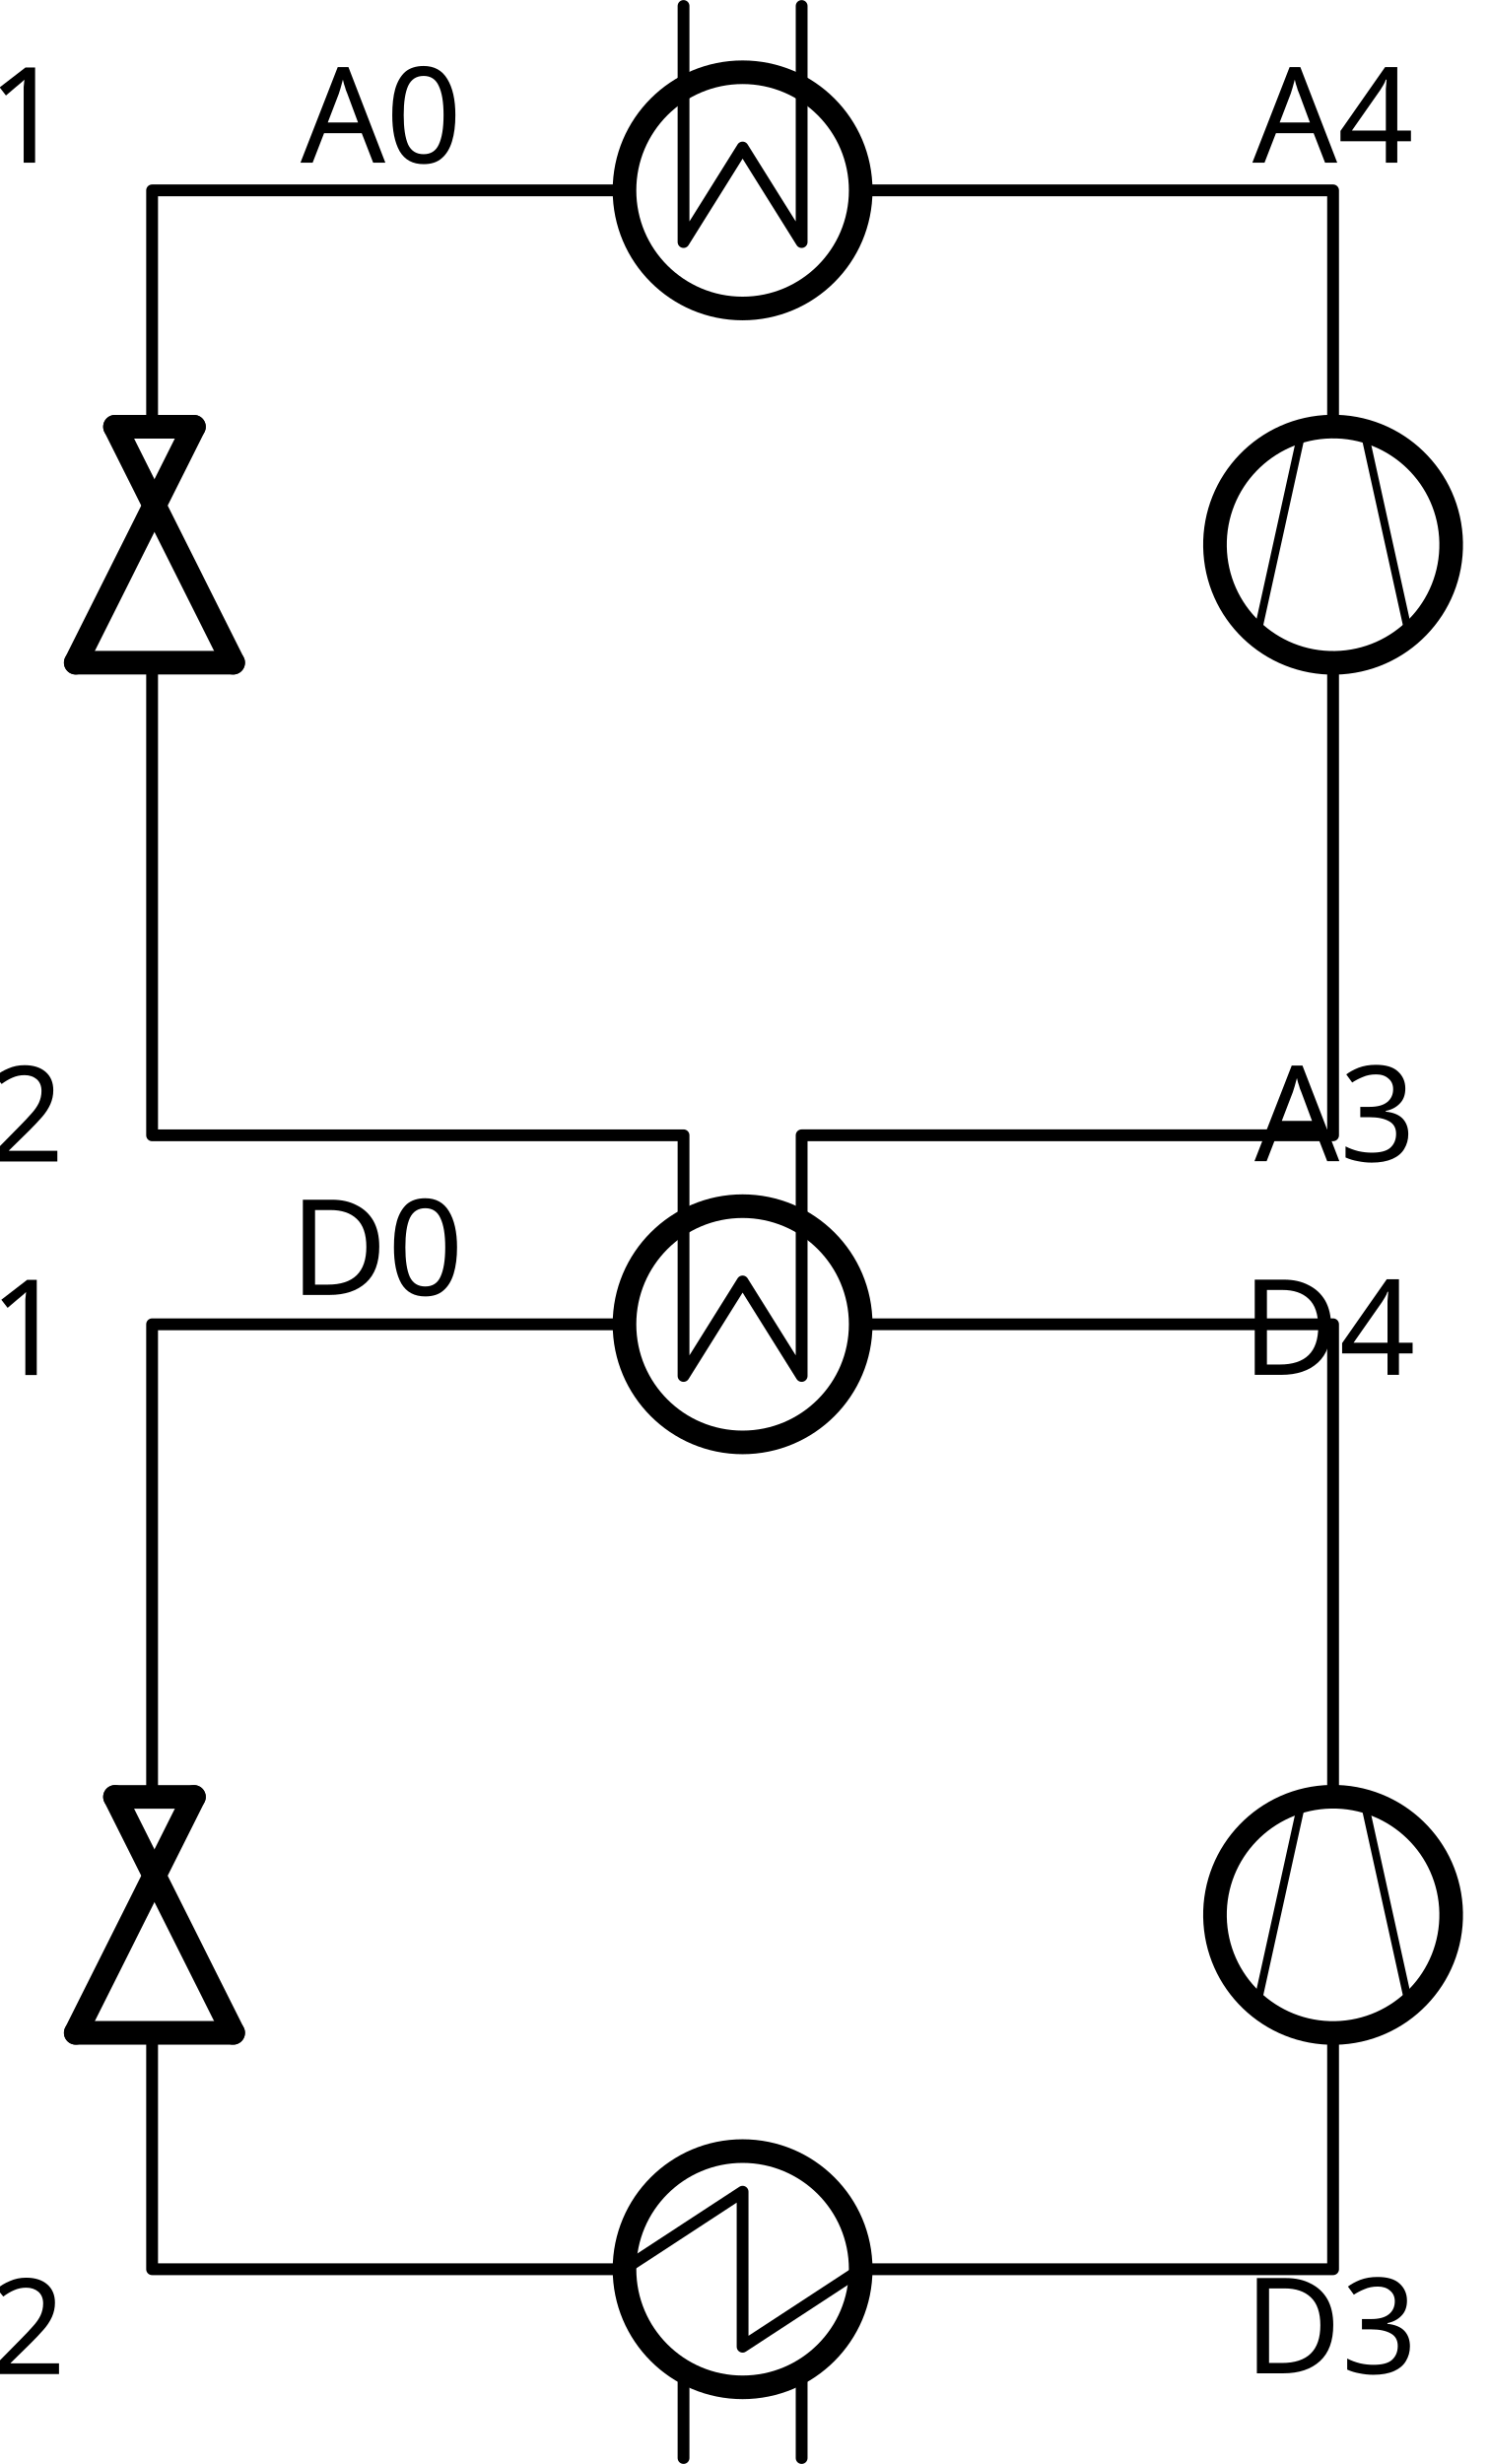
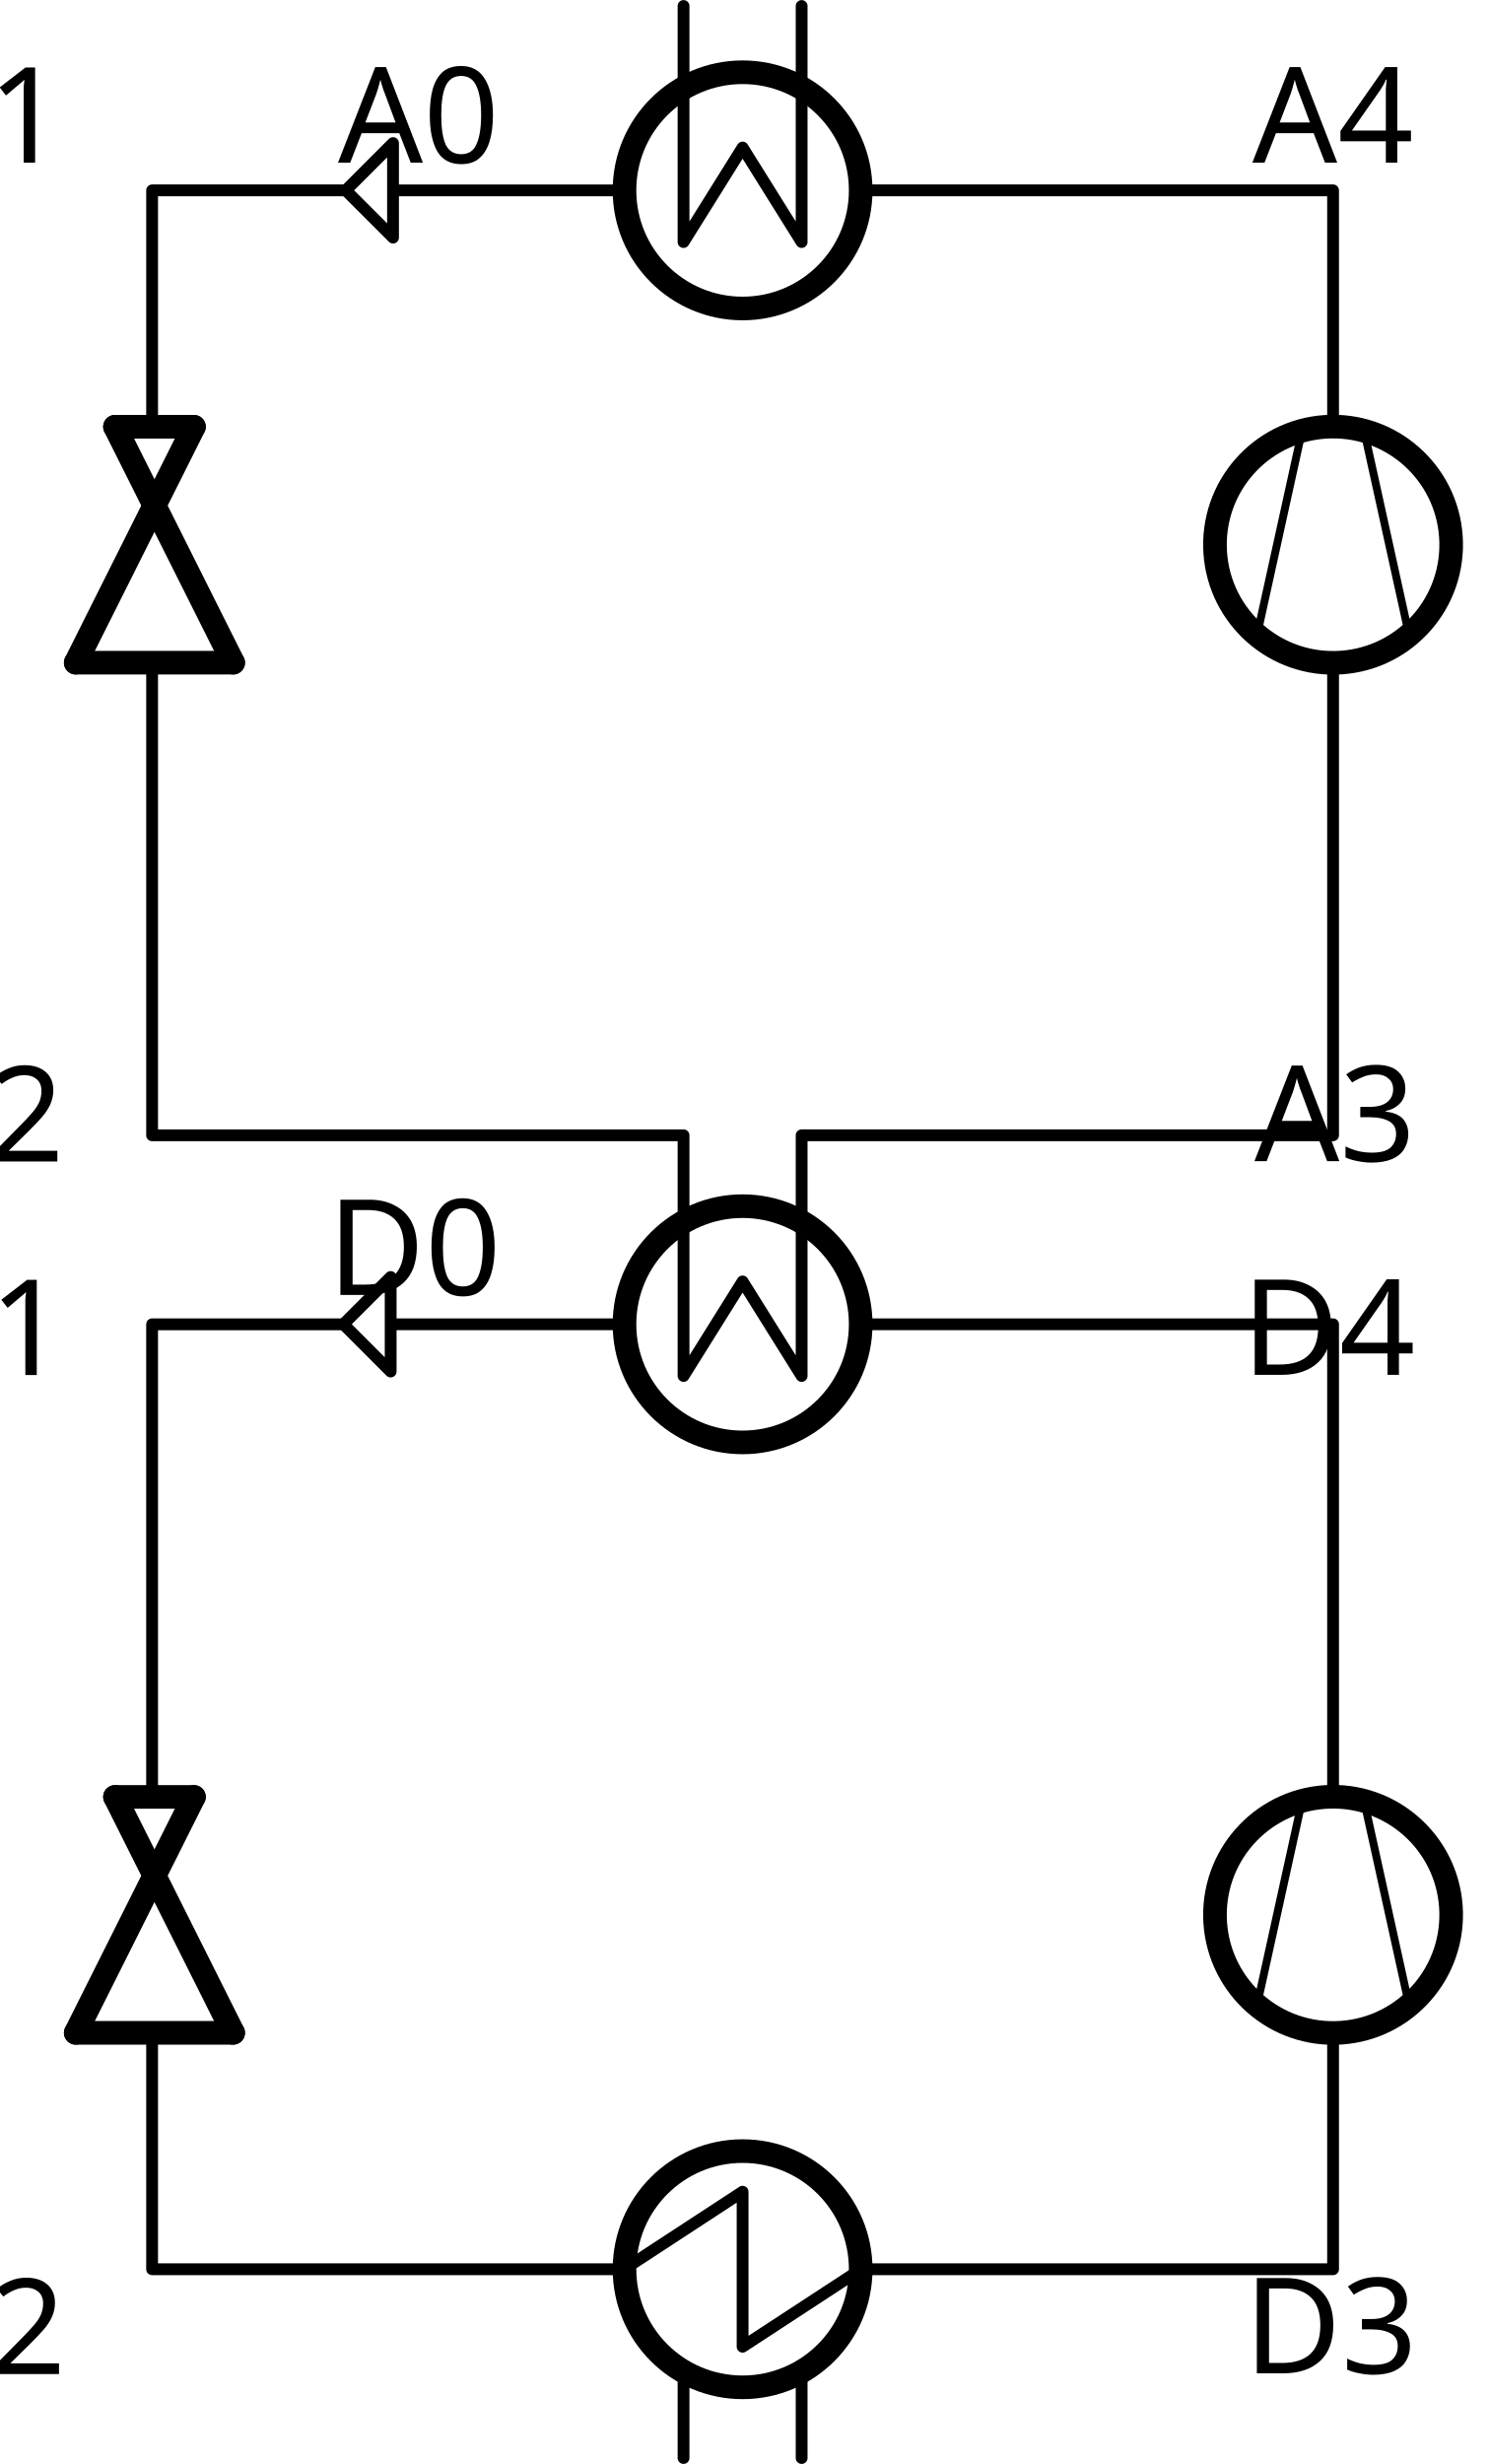
<svg xmlns="http://www.w3.org/2000/svg" width="63.005mm" height="104.304mm" viewBox="0 0 63.005 104.304" version="1.1" id="svg8">
  <defs id="defs2">
    </defs>
  <g id="layer1" transform="translate(3.439769,-177.9415)">
    <g id="g968" transform="matrix(1.000082,0,0,1.000079,-4.568259,-31.02959)" style="stroke-width:1">
      <path style="fill:none;stroke:#000000;stroke-width:1;stroke-linecap:round;stroke-linejoin:round;stroke-miterlimit:4;stroke-dasharray:none;stroke-opacity:1" d="M 9.339,285.014 H 5.996" id="path824" />
      <path style="fill:none;stroke:#000000;stroke-width:1;stroke-linecap:round;stroke-linejoin:round;stroke-miterlimit:4;stroke-dasharray:none;stroke-opacity:1" d="M 5.996,285.014 11,295" id="path826" />
      <path style="fill:none;stroke:#000000;stroke-width:1;stroke-linecap:round;stroke-linejoin:round;stroke-miterlimit:4;stroke-dasharray:none;stroke-opacity:1" d="M 9.339,285.014 4.335,295" id="path828" />
      <path style="fill:none;stroke:#000000;stroke-width:1;stroke-linecap:round;stroke-linejoin:round;stroke-miterlimit:4;stroke-dasharray:none;stroke-opacity:1" d="M 11,295 H 4.335" id="path830" />
    </g>
    <path style="fill:none;stroke:#000000;stroke-width:0.425;stroke-linecap:butt;stroke-linejoin:round;stroke-miterlimit:4;stroke-dasharray:none;stroke-opacity:1" d="m 20,294 c 0,0 -17,0 -17,0 0,0 0,-8.487 0,-8.487" id="path4534" transform="matrix(1.17648,0,0,1.178272,-0.5294403,-72.41187)" />
    <path transform="matrix(0,-1.178271,1.17648,0,-292.8852,277.5348)" style="fill:none;stroke:#000000;stroke-width:0.425;stroke-linecap:butt;stroke-linejoin:round;stroke-miterlimit:4;stroke-dasharray:none;stroke-opacity:1" d="M 11.487,294 C 11.487,294 3,294 3,294 3,294 3,277 3,277" id="path4534-4" />
    <path transform="rotate(180,28,264)" style="fill:none;stroke:#000000;stroke-width:0.5;stroke-linecap:butt;stroke-linejoin:round;stroke-miterlimit:4;stroke-dasharray:none;stroke-opacity:1" d="m 23,294 c 0,0 -20,0 -20,0 0,0 0,-20 0,-20" id="path4534-0" />
-     <path transform="matrix(0,1.000025,-1.000001,0,297.0002,231.0006)" style="fill:none;stroke:#000000;stroke-width:0.5;stroke-linecap:butt;stroke-linejoin:round;stroke-miterlimit:4;stroke-dasharray:none;stroke-opacity:1" d="M 23,294 C 23,294 3,294 3,294 c 0,0 0,-20 0,-20" id="path4534-09" />
+     <path transform="matrix(0,1.000025,-1.000001,0,297.0002,231.0006)" style="fill:none;stroke:#000000;stroke-width:0.5;stroke-linecap:butt;stroke-linejoin:round;stroke-miterlimit:4;stroke-dasharray:none;stroke-opacity:1" d="M 23,294 C 23,294 3,294 3,294 c 0,0 0,-8.2 0,-8.2" id="path4534-09" />
    <g id="g1471" transform="rotate(180,17,282.5)">
      <g transform="translate(-14.00627,14.0162)" id="g1443">
        <circle id="path5185-6-2-17-8" style="fill:none;stroke:#000000;stroke-width:1;stroke-linecap:round;stroke-linejoin:round;stroke-miterlimit:4;stroke-dasharray:none" cx="276.984" cy="-20.006" transform="rotate(90)" r="5" />
        <path id="path2736-7-4-6-1-7-7" style="fill:none;stroke:#000000;stroke-width:0.5;stroke-linecap:round;stroke-linejoin:round;stroke-miterlimit:4;stroke-dasharray:none" d="m 14.989,276.984 5.017,-3.281 v 6.561 l 5.017,-3.28" />
      </g>
      <path transform="matrix(0.9980036,0,0,0.9980036,0.00698734,0.5729289)" id="path1366" d="m 3.5,286.5 c 0,0 0,-3.5 0,-3.5" style="fill:none;stroke:#000000;stroke-width:0.501;stroke-linecap:round;stroke-linejoin:round;stroke-miterlimit:4;stroke-dasharray:none;stroke-opacity:1" />
      <path transform="matrix(0.9980036,0,0,0.9980036,5.007013,0.573481)" id="path1366-7" d="m 3.5,286.5 c 0,0 0,-3.5 0,-3.5" style="fill:none;stroke:#000000;stroke-width:0.501;stroke-linecap:round;stroke-linejoin:round;stroke-miterlimit:4;stroke-dasharray:none;stroke-opacity:1" />
    </g>
    <g transform="matrix(0.9970781,0,0,0.9970781,32.56326,-30.1594)" id="g1037-4" style="stroke-width:1.003">
      <ellipse transform="rotate(88.97039)" cy="-15.282" cx="290.328" id="path4405-2-2-1-6-2-8-11" style="color:#000000;clip-rule:nonzero;display:inline;overflow:visible;visibility:visible;isolation:auto;mix-blend-mode:normal;color-interpolation:sRGB;color-interpolation-filters:linearRGB;solid-color:#000000;solid-opacity:1;fill:none;fill-opacity:0.667;fill-rule:nonzero;stroke:#000000;stroke-width:1.003;stroke-linecap:round;stroke-linejoin:round;stroke-miterlimit:4;stroke-dasharray:none;stroke-dashoffset:0;stroke-opacity:1;color-rendering:auto;image-rendering:auto;shape-rendering:auto;text-rendering:auto;enable-background:accumulate" ry="5.015" rx="5.015" />
      <path id="path4587-8-94-9-1-2-10" d="m 17.205,294.132 1.959,-8.892" style="fill:none;fill-rule:evenodd;stroke:#000000;stroke-width:0.334;stroke-linecap:round;stroke-linejoin:round;stroke-miterlimit:4;stroke-dasharray:none;stroke-opacity:1" />
      <path style="fill:none;fill-rule:evenodd;stroke:#000000;stroke-width:0.334;stroke-linecap:round;stroke-linejoin:round;stroke-miterlimit:4;stroke-dasharray:none;stroke-opacity:1" d="m 23.788,294.132 -1.959,-8.892" id="path4587-8-94-9-1-9-2-4" />
    </g>
    <g id="g1439" transform="translate(7.3,-57.11292)">
      <circle r="5" transform="rotate(90)" cy="-20.7" cx="291.113" style="fill:none;stroke:#000000;stroke-width:1;stroke-linecap:round;stroke-linejoin:round;stroke-miterlimit:4;stroke-dasharray:none" id="path5185-8-6-5-2-6" />
      <path id="path1362-9" d="m 3.5,286.5 c 0,0 0,6.5 0,6.5 0,0 2.5,-4 2.5,-4 0,0 2.5,4 2.5,4 0,0 0,-6.5 0,-6.5" style="fill:none;stroke:#000000;stroke-width:0.5;stroke-linecap:round;stroke-linejoin:round;stroke-miterlimit:4;stroke-dasharray:none;stroke-opacity:1" transform="translate(14.7,0.3000017)" />
      <path transform="matrix(0.9980036,0,0,0.9980036,14.70699,0.8729317)" id="path1366-8" d="m 3.5,286.5 c 0,0 -2e-7,-3.695 -2e-7,-3.695 0,0 -22.545,-1e-5 -22.545,-1e-5 0,0 0,-20.04 0,-20.04" style="fill:none;stroke:#000000;stroke-width:0.501;stroke-linecap:butt;stroke-linejoin:round;stroke-miterlimit:4;stroke-dasharray:none;stroke-opacity:1" />
      <path transform="matrix(0.9980036,0,0,0.9980036,19.70701,0.8734917)" id="path1366-7-1" d="m 3.5,286.5 c 0,0 -1.25e-5,-3.696 -1.25e-5,-3.696 0,0 22.545,-10e-6 22.545,-10e-6 0,0 0,-20.04 0,-20.04" style="fill:none;stroke:#000000;stroke-width:0.501;stroke-linecap:butt;stroke-linejoin:round;stroke-miterlimit:4;stroke-dasharray:none;stroke-opacity:1" />
    </g>
    <g id="g968-8" transform="matrix(1.000082,0,0,1.000079,-4.568259,-89.02959)" style="stroke-width:1">
      <path style="fill:none;stroke:#000000;stroke-width:1;stroke-linecap:round;stroke-linejoin:round;stroke-miterlimit:4;stroke-dasharray:none;stroke-opacity:1" d="M 9.339,285.014 H 5.996" id="path824-2" />
      <path style="fill:none;stroke:#000000;stroke-width:1;stroke-linecap:round;stroke-linejoin:round;stroke-miterlimit:4;stroke-dasharray:none;stroke-opacity:1" d="M 5.996,285.014 11,295" id="path826-5" />
      <path style="fill:none;stroke:#000000;stroke-width:1;stroke-linecap:round;stroke-linejoin:round;stroke-miterlimit:4;stroke-dasharray:none;stroke-opacity:1" d="M 9.339,285.014 4.335,295" id="path828-2" />
      <path style="fill:none;stroke:#000000;stroke-width:1;stroke-linecap:round;stroke-linejoin:round;stroke-miterlimit:4;stroke-dasharray:none;stroke-opacity:1" d="M 11,295 H 4.335" id="path830-4" />
    </g>
    <path transform="rotate(180,28,240)" style="fill:none;stroke:#000000;stroke-width:0.5;stroke-linecap:butt;stroke-linejoin:round;stroke-miterlimit:4;stroke-dasharray:none;stroke-opacity:1" d="m 23,294 c 0,0 -20,0 -20,0 0,0 0,-10 0,-10" id="path4534-0-2" />
-     <path transform="matrix(0,1.000085,-1,0,297.0001,182.9998)" style="fill:none;stroke:#000000;stroke-width:0.5;stroke-linecap:butt;stroke-linejoin:round;stroke-miterlimit:4;stroke-dasharray:none;stroke-opacity:1" d="M 12.999,294 C 12.999,294 3,294 3,294 3,294 3,274 3,274" id="path4534-09-7" />
+     <path transform="matrix(0,1.000085,-1,0,297.0001,182.9998)" style="fill:none;stroke:#000000;stroke-width:0.5;stroke-linecap:butt;stroke-linejoin:round;stroke-miterlimit:4;stroke-dasharray:none;stroke-opacity:1" d="m 12.999,294 c 0,0 -9.999,0 -9.999,0 0,0 0,-8.3 0,-8.3" id="path4534-09-7" />
    <g transform="matrix(0.9970781,0,0,0.9970781,32.56326,-88.15941)" id="g1037-4-5" style="stroke-width:1.003">
      <ellipse transform="rotate(88.97039)" cy="-15.282" cx="290.328" id="path4405-2-2-1-6-2-8-11-4" style="color:#000000;clip-rule:nonzero;display:inline;overflow:visible;visibility:visible;isolation:auto;mix-blend-mode:normal;color-interpolation:sRGB;color-interpolation-filters:linearRGB;solid-color:#000000;solid-opacity:1;fill:none;fill-opacity:0.667;fill-rule:nonzero;stroke:#000000;stroke-width:1.003;stroke-linecap:round;stroke-linejoin:round;stroke-miterlimit:4;stroke-dasharray:none;stroke-dashoffset:0;stroke-opacity:1;color-rendering:auto;image-rendering:auto;shape-rendering:auto;text-rendering:auto;enable-background:accumulate" ry="5.015" rx="5.015" />
      <path id="path4587-8-94-9-1-2-10-7" d="m 17.205,294.132 1.959,-8.892" style="fill:none;fill-rule:evenodd;stroke:#000000;stroke-width:0.334;stroke-linecap:round;stroke-linejoin:round;stroke-miterlimit:4;stroke-dasharray:none;stroke-opacity:1" />
      <path style="fill:none;fill-rule:evenodd;stroke:#000000;stroke-width:0.334;stroke-linecap:round;stroke-linejoin:round;stroke-miterlimit:4;stroke-dasharray:none;stroke-opacity:1" d="m 23.788,294.132 -1.959,-8.892" id="path4587-8-94-9-1-9-2-4-2" />
    </g>
    <g id="g1439-0" transform="translate(7.299999,-105.1129)">
      <circle r="5" transform="rotate(90)" cy="-20.7" cx="291.113" style="fill:none;stroke:#000000;stroke-width:1;stroke-linecap:round;stroke-linejoin:round;stroke-miterlimit:4;stroke-dasharray:none" id="path5185-8-6-5-2-6-7" />
      <path id="path1362-9-4" d="m 3.5,286.5 c 0,0 0,6.5 0,6.5 0,0 2.5,-4 2.5,-4 0,0 2.5,4 2.5,4 0,0 0,-6.5 0,-6.5" style="fill:none;stroke:#000000;stroke-width:0.5;stroke-linecap:round;stroke-linejoin:round;stroke-miterlimit:4;stroke-dasharray:none;stroke-opacity:1" transform="translate(14.7,0.3000017)" />
      <path transform="matrix(0.9980036,0,0,0.9980036,14.70699,0.8729317)" id="path1366-8-1" d="m 3.5,286.5 c 0,0 0,-3.5 0,-3.5" style="fill:none;stroke:#000000;stroke-width:0.501;stroke-linecap:round;stroke-linejoin:round;stroke-miterlimit:4;stroke-dasharray:none;stroke-opacity:1" />
      <path transform="matrix(0.9980036,0,0,0.9980036,19.70701,0.8734917)" id="path1366-7-1-2" d="m 3.5,286.5 c 0,0 0,-3.5 0,-3.5" style="fill:none;stroke:#000000;stroke-width:0.501;stroke-linecap:round;stroke-linejoin:round;stroke-miterlimit:4;stroke-dasharray:none;stroke-opacity:1" />
    </g>
-     <text xml:space="preserve" style="font-style:normal;font-variant:normal;font-weight:normal;font-stretch:normal;font-size:5.644px;line-height:1.25;font-family:Carlito;-inkscape-font-specification:'Carlito, Normal';font-variant-ligatures:normal;font-variant-caps:normal;font-variant-numeric:normal;font-feature-settings:normal;text-align:center;letter-spacing:0px;word-spacing:0px;writing-mode:lr-tb;text-anchor:middle;fill:#000000;fill-opacity:1;stroke:none;stroke-width:0.265" x="16.37" y="184.825" id="text868">
-       <tspan id="tspan866" x="16.37" y="184.825" style="font-style:normal;font-variant:normal;font-weight:normal;font-stretch:normal;font-size:5.644px;font-family:Carlito;-inkscape-font-specification:'Carlito, Normal';font-variant-ligatures:normal;font-variant-caps:normal;font-variant-numeric:normal;font-feature-settings:normal;text-align:center;writing-mode:lr-tb;text-anchor:middle;stroke-width:0.265">A0</tspan>
+     <text xml:space="preserve" style="font-style:normal;font-variant:normal;font-weight:normal;font-stretch:normal;font-size:5.644px;line-height:1.25;font-family:Carlito;-inkscape-font-specification:'Carlito, Normal';font-variant-ligatures:normal;font-variant-caps:normal;font-variant-numeric:normal;font-feature-settings:normal;text-align:center;letter-spacing:0px;word-spacing:0px;writing-mode:lr-tb;text-anchor:middle;fill:#000000;fill-opacity:1;stroke:none;stroke-width:0.265" x="17.958" y="184.825" id="text868">
+       <tspan id="tspan866" x="17.958" y="184.825" style="font-style:normal;font-variant:normal;font-weight:normal;font-stretch:normal;font-size:5.644px;font-family:Carlito;-inkscape-font-specification:'Carlito, Normal';font-variant-ligatures:normal;font-variant-caps:normal;font-variant-numeric:normal;font-feature-settings:normal;text-align:center;writing-mode:lr-tb;text-anchor:middle;stroke-width:0.265">A0</tspan>
    </text>
    <text xml:space="preserve" style="font-style:normal;font-variant:normal;font-weight:normal;font-stretch:normal;font-size:5.644px;line-height:1.25;font-family:Carlito;-inkscape-font-specification:'Carlito, Normal';font-variant-ligatures:normal;font-variant-caps:normal;font-variant-numeric:normal;font-feature-settings:normal;text-align:center;letter-spacing:0px;word-spacing:0px;writing-mode:lr-tb;text-anchor:middle;fill:#000000;fill-opacity:1;stroke:none;stroke-width:0.265" x="-0.471" y="184.83" id="text868-5">
      <tspan id="tspan866-6" x="-0.471" y="184.83" style="font-style:normal;font-variant:normal;font-weight:normal;font-stretch:normal;font-size:5.644px;font-family:Carlito;-inkscape-font-specification:'Carlito, Normal';font-variant-ligatures:normal;font-variant-caps:normal;font-variant-numeric:normal;font-feature-settings:normal;text-align:center;writing-mode:lr-tb;text-anchor:middle;stroke-width:0.265">A1</tspan>
    </text>
    <text xml:space="preserve" style="font-style:normal;font-variant:normal;font-weight:normal;font-stretch:normal;font-size:5.644px;line-height:1.25;font-family:Carlito;-inkscape-font-specification:'Carlito, Normal';font-variant-ligatures:normal;font-variant-caps:normal;font-variant-numeric:normal;font-feature-settings:normal;text-align:center;letter-spacing:0px;word-spacing:0px;writing-mode:lr-tb;text-anchor:middle;fill:#000000;fill-opacity:1;stroke:none;stroke-width:0.265" x="-0.467" y="227.113" id="text868-5-1">
      <tspan id="tspan866-6-9" x="-0.467" y="227.113" style="font-style:normal;font-variant:normal;font-weight:normal;font-stretch:normal;font-size:5.644px;font-family:Carlito;-inkscape-font-specification:'Carlito, Normal';font-variant-ligatures:normal;font-variant-caps:normal;font-variant-numeric:normal;font-feature-settings:normal;text-align:center;writing-mode:lr-tb;text-anchor:middle;stroke-width:0.265">A2</tspan>
    </text>
    <text xml:space="preserve" style="font-style:normal;font-variant:normal;font-weight:normal;font-stretch:normal;font-size:5.644px;line-height:1.25;font-family:Carlito;-inkscape-font-specification:'Carlito, Normal';font-variant-ligatures:normal;font-variant-caps:normal;font-variant-numeric:normal;font-feature-settings:normal;text-align:center;letter-spacing:0px;word-spacing:0px;writing-mode:lr-tb;text-anchor:middle;fill:#000000;fill-opacity:1;stroke:none;stroke-width:0.265" x="56.758" y="227.095" id="text868-5-2">
      <tspan id="tspan866-6-8" x="56.758" y="227.095" style="font-style:normal;font-variant:normal;font-weight:normal;font-stretch:normal;font-size:5.644px;font-family:Carlito;-inkscape-font-specification:'Carlito, Normal';font-variant-ligatures:normal;font-variant-caps:normal;font-variant-numeric:normal;font-feature-settings:normal;text-align:center;writing-mode:lr-tb;text-anchor:middle;stroke-width:0.265">A3</tspan>
    </text>
    <text xml:space="preserve" style="font-style:normal;font-variant:normal;font-weight:normal;font-stretch:normal;font-size:5.644px;line-height:1.25;font-family:Carlito;-inkscape-font-specification:'Carlito, Normal';font-variant-ligatures:normal;font-variant-caps:normal;font-variant-numeric:normal;font-feature-settings:normal;text-align:center;letter-spacing:0px;word-spacing:0px;writing-mode:lr-tb;text-anchor:middle;fill:#000000;fill-opacity:1;stroke:none;stroke-width:0.265" x="56.668" y="184.83" id="text868-5-18">
      <tspan id="tspan866-6-2" x="56.668" y="184.83" style="font-style:normal;font-variant:normal;font-weight:normal;font-stretch:normal;font-size:5.644px;font-family:Carlito;-inkscape-font-specification:'Carlito, Normal';font-variant-ligatures:normal;font-variant-caps:normal;font-variant-numeric:normal;font-feature-settings:normal;text-align:center;writing-mode:lr-tb;text-anchor:middle;stroke-width:0.265">A4</tspan>
    </text>
    <text xml:space="preserve" style="font-style:normal;font-variant:normal;font-weight:normal;font-stretch:normal;font-size:5.644px;line-height:1.25;font-family:Carlito;-inkscape-font-specification:'Carlito, Normal';font-variant-ligatures:normal;font-variant-caps:normal;font-variant-numeric:normal;font-feature-settings:normal;text-align:center;letter-spacing:0px;word-spacing:0px;writing-mode:lr-tb;text-anchor:middle;fill:#000000;fill-opacity:1;stroke:none;stroke-width:0.265" x="-0.66" y="236.151" id="text868-5-4">
      <tspan id="tspan866-6-99" x="-0.66" y="236.151" style="font-style:normal;font-variant:normal;font-weight:normal;font-stretch:normal;font-size:5.644px;font-family:Carlito;-inkscape-font-specification:'Carlito, Normal';font-variant-ligatures:normal;font-variant-caps:normal;font-variant-numeric:normal;font-feature-settings:normal;text-align:center;writing-mode:lr-tb;text-anchor:middle;stroke-width:0.265">D1</tspan>
    </text>
    <text xml:space="preserve" style="font-style:normal;font-variant:normal;font-weight:normal;font-stretch:normal;font-size:5.644px;line-height:1.25;font-family:Carlito;-inkscape-font-specification:'Carlito, Normal';font-variant-ligatures:normal;font-variant-caps:normal;font-variant-numeric:normal;font-feature-settings:normal;text-align:center;letter-spacing:0px;word-spacing:0px;writing-mode:lr-tb;text-anchor:middle;fill:#000000;fill-opacity:1;stroke:none;stroke-width:0.265" x="-0.656" y="278.434" id="text868-5-1-7">
      <tspan id="tspan866-6-9-3" x="-0.656" y="278.434" style="font-style:normal;font-variant:normal;font-weight:normal;font-stretch:normal;font-size:5.644px;font-family:Carlito;-inkscape-font-specification:'Carlito, Normal';font-variant-ligatures:normal;font-variant-caps:normal;font-variant-numeric:normal;font-feature-settings:normal;text-align:center;writing-mode:lr-tb;text-anchor:middle;stroke-width:0.265">D2</tspan>
    </text>
    <text xml:space="preserve" style="font-style:normal;font-variant:normal;font-weight:normal;font-stretch:normal;font-size:5.644px;line-height:1.25;font-family:Carlito;-inkscape-font-specification:'Carlito, Normal';font-variant-ligatures:normal;font-variant-caps:normal;font-variant-numeric:normal;font-feature-settings:normal;text-align:center;letter-spacing:0px;word-spacing:0px;writing-mode:lr-tb;text-anchor:middle;fill:#000000;fill-opacity:1;stroke:none;stroke-width:0.265" x="56.479" y="236.139" id="text868-5-4-9">
      <tspan id="tspan866-6-99-0" x="56.479" y="236.139" style="font-style:normal;font-variant:normal;font-weight:normal;font-stretch:normal;font-size:5.644px;font-family:Carlito;-inkscape-font-specification:'Carlito, Normal';font-variant-ligatures:normal;font-variant-caps:normal;font-variant-numeric:normal;font-feature-settings:normal;text-align:center;writing-mode:lr-tb;text-anchor:middle;stroke-width:0.265">D4</tspan>
    </text>
    <text xml:space="preserve" style="font-style:normal;font-variant:normal;font-weight:normal;font-stretch:normal;font-size:5.644px;line-height:1.25;font-family:Carlito;-inkscape-font-specification:'Carlito, Normal';font-variant-ligatures:normal;font-variant-caps:normal;font-variant-numeric:normal;font-feature-settings:normal;text-align:center;letter-spacing:0px;word-spacing:0px;writing-mode:lr-tb;text-anchor:middle;fill:#000000;fill-opacity:1;stroke:none;stroke-width:0.265" x="56.569" y="278.408" id="text868-5-4-99">
      <tspan id="tspan866-6-99-07" x="56.569" y="278.408" style="font-style:normal;font-variant:normal;font-weight:normal;font-stretch:normal;font-size:5.644px;font-family:Carlito;-inkscape-font-specification:'Carlito, Normal';font-variant-ligatures:normal;font-variant-caps:normal;font-variant-numeric:normal;font-feature-settings:normal;text-align:center;writing-mode:lr-tb;text-anchor:middle;stroke-width:0.265">D3</tspan>
    </text>
-     <text xml:space="preserve" style="font-style:normal;font-variant:normal;font-weight:normal;font-stretch:normal;font-size:5.644px;line-height:1.25;font-family:Carlito;-inkscape-font-specification:'Carlito, Normal';font-variant-ligatures:normal;font-variant-caps:normal;font-variant-numeric:normal;font-feature-settings:normal;text-align:center;letter-spacing:0px;word-spacing:0px;writing-mode:lr-tb;text-anchor:middle;fill:#000000;fill-opacity:1;stroke:none;stroke-width:0.265" x="16.181" y="232.755" id="text868-2">
-       <tspan id="tspan866-1" x="16.181" y="232.755" style="font-style:normal;font-variant:normal;font-weight:normal;font-stretch:normal;font-size:5.644px;font-family:Carlito;-inkscape-font-specification:'Carlito, Normal';font-variant-ligatures:normal;font-variant-caps:normal;font-variant-numeric:normal;font-feature-settings:normal;text-align:center;writing-mode:lr-tb;text-anchor:middle;stroke-width:0.265">D0</tspan>
+     <text xml:space="preserve" style="font-style:normal;font-variant:normal;font-weight:normal;font-stretch:normal;font-size:5.644px;line-height:1.25;font-family:Carlito;-inkscape-font-specification:'Carlito, Normal';font-variant-ligatures:normal;font-variant-caps:normal;font-variant-numeric:normal;font-feature-settings:normal;text-align:center;letter-spacing:0px;word-spacing:0px;writing-mode:lr-tb;text-anchor:middle;fill:#000000;fill-opacity:1;stroke:none;stroke-width:0.265" x="17.769" y="232.755" id="text868-2">
+       <tspan id="tspan866-1" x="17.769" y="232.755" style="font-style:normal;font-variant:normal;font-weight:normal;font-stretch:normal;font-size:5.644px;font-family:Carlito;-inkscape-font-specification:'Carlito, Normal';font-variant-ligatures:normal;font-variant-caps:normal;font-variant-numeric:normal;font-feature-settings:normal;text-align:center;writing-mode:lr-tb;text-anchor:middle;stroke-width:0.265">D0</tspan>
    </text>
+     <path style="fill:none;fill-opacity:1;fill-rule:evenodd;stroke:#000000;stroke-width:0.5;stroke-linecap:round;stroke-linejoin:round;stroke-miterlimit:4;stroke-dasharray:none;stroke-opacity:1" d="m 13.2,187.999 -2,-2 2,-2 z" id="path4652-12-9-60-5-4-2-9" />
+     <path transform="matrix(0,1.000025,-1.000001,0,307.2002,182.9993)" style="fill:none;stroke:#000000;stroke-width:0.5;stroke-linecap:butt;stroke-linejoin:round;stroke-miterlimit:4;stroke-dasharray:none;stroke-opacity:1" d="m 3.001,294 c 0,0 0,-9.9 0,-9.9" id="path4534-09-3" />
+     <path style="fill:none;fill-opacity:1;fill-rule:evenodd;stroke:#000000;stroke-width:0.5;stroke-linecap:round;stroke-linejoin:round;stroke-miterlimit:4;stroke-dasharray:none;stroke-opacity:1" d="m 13.1,235.999 -2,-2 2,-2 z" id="path4652-12-9-60-5-4-2-9-6" />
+     <path transform="matrix(0,1.000025,-1.000001,0,307.1001,230.9993)" style="fill:none;stroke:#000000;stroke-width:0.5;stroke-linecap:butt;stroke-linejoin:round;stroke-miterlimit:4;stroke-dasharray:none;stroke-opacity:1" d="m 3.001,294 c 0,0 0,-9.9 0,-9.9" id="path4534-09-3-4" />
  </g>
</svg>
